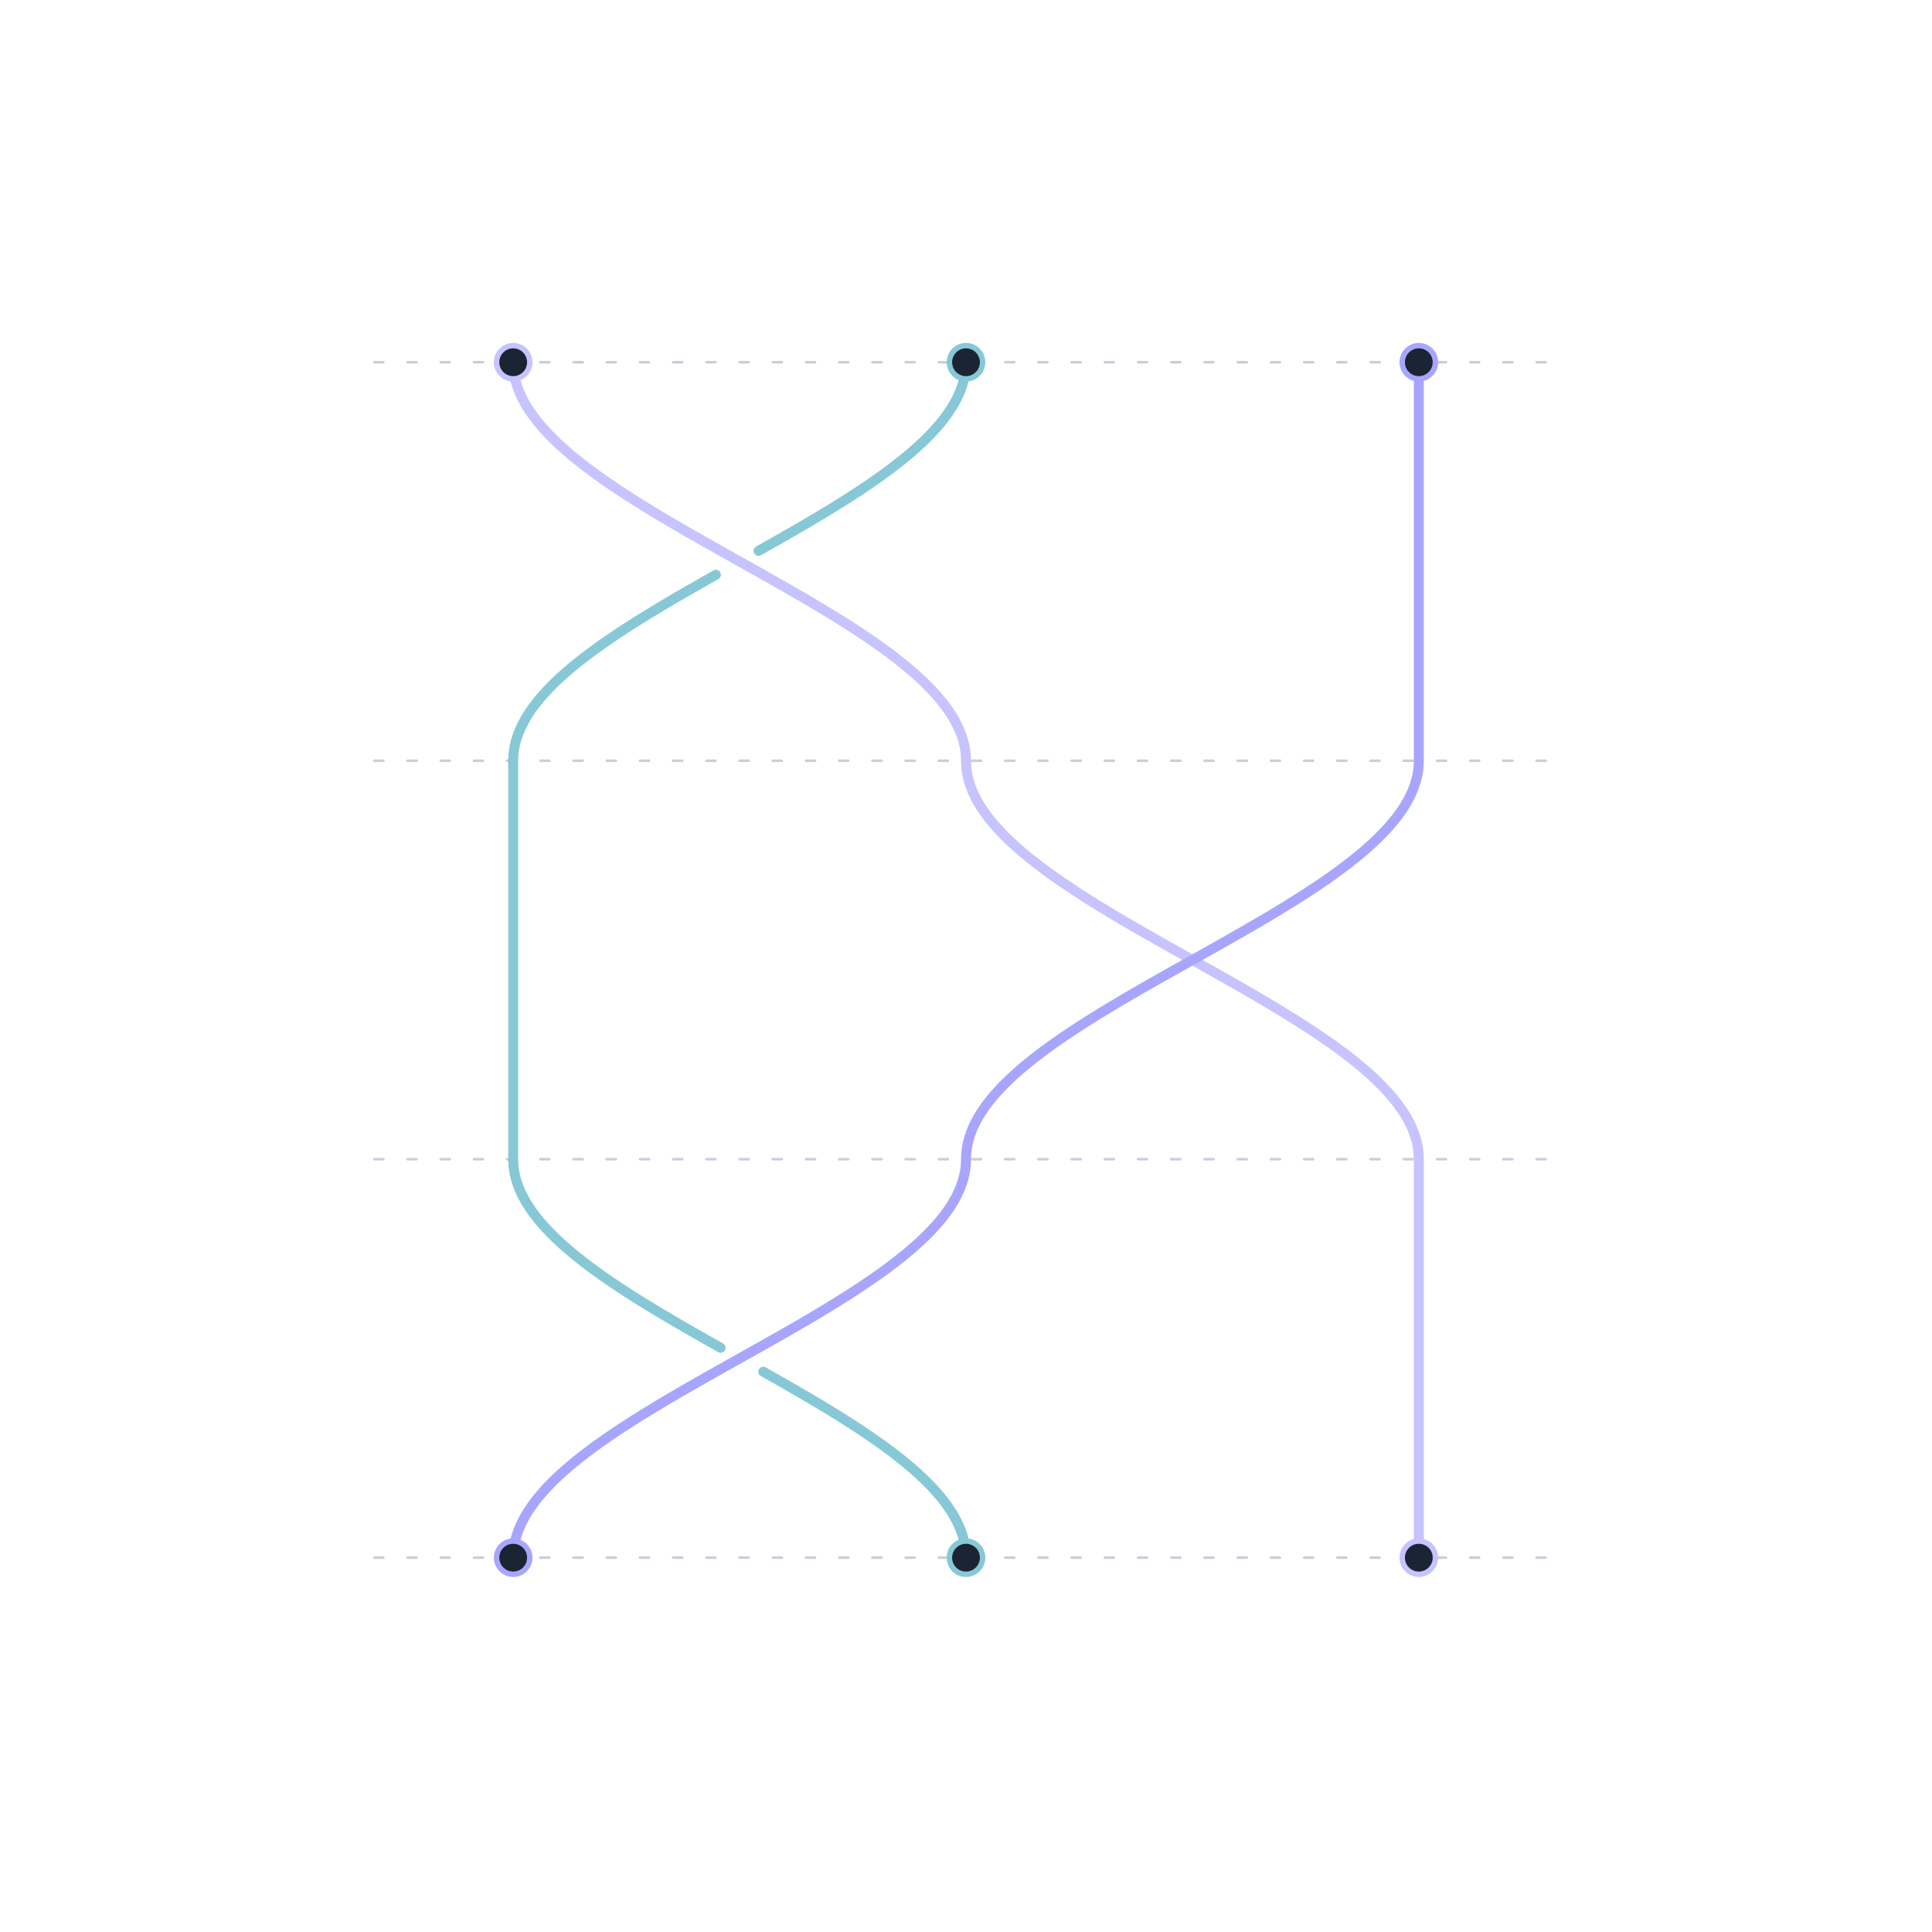
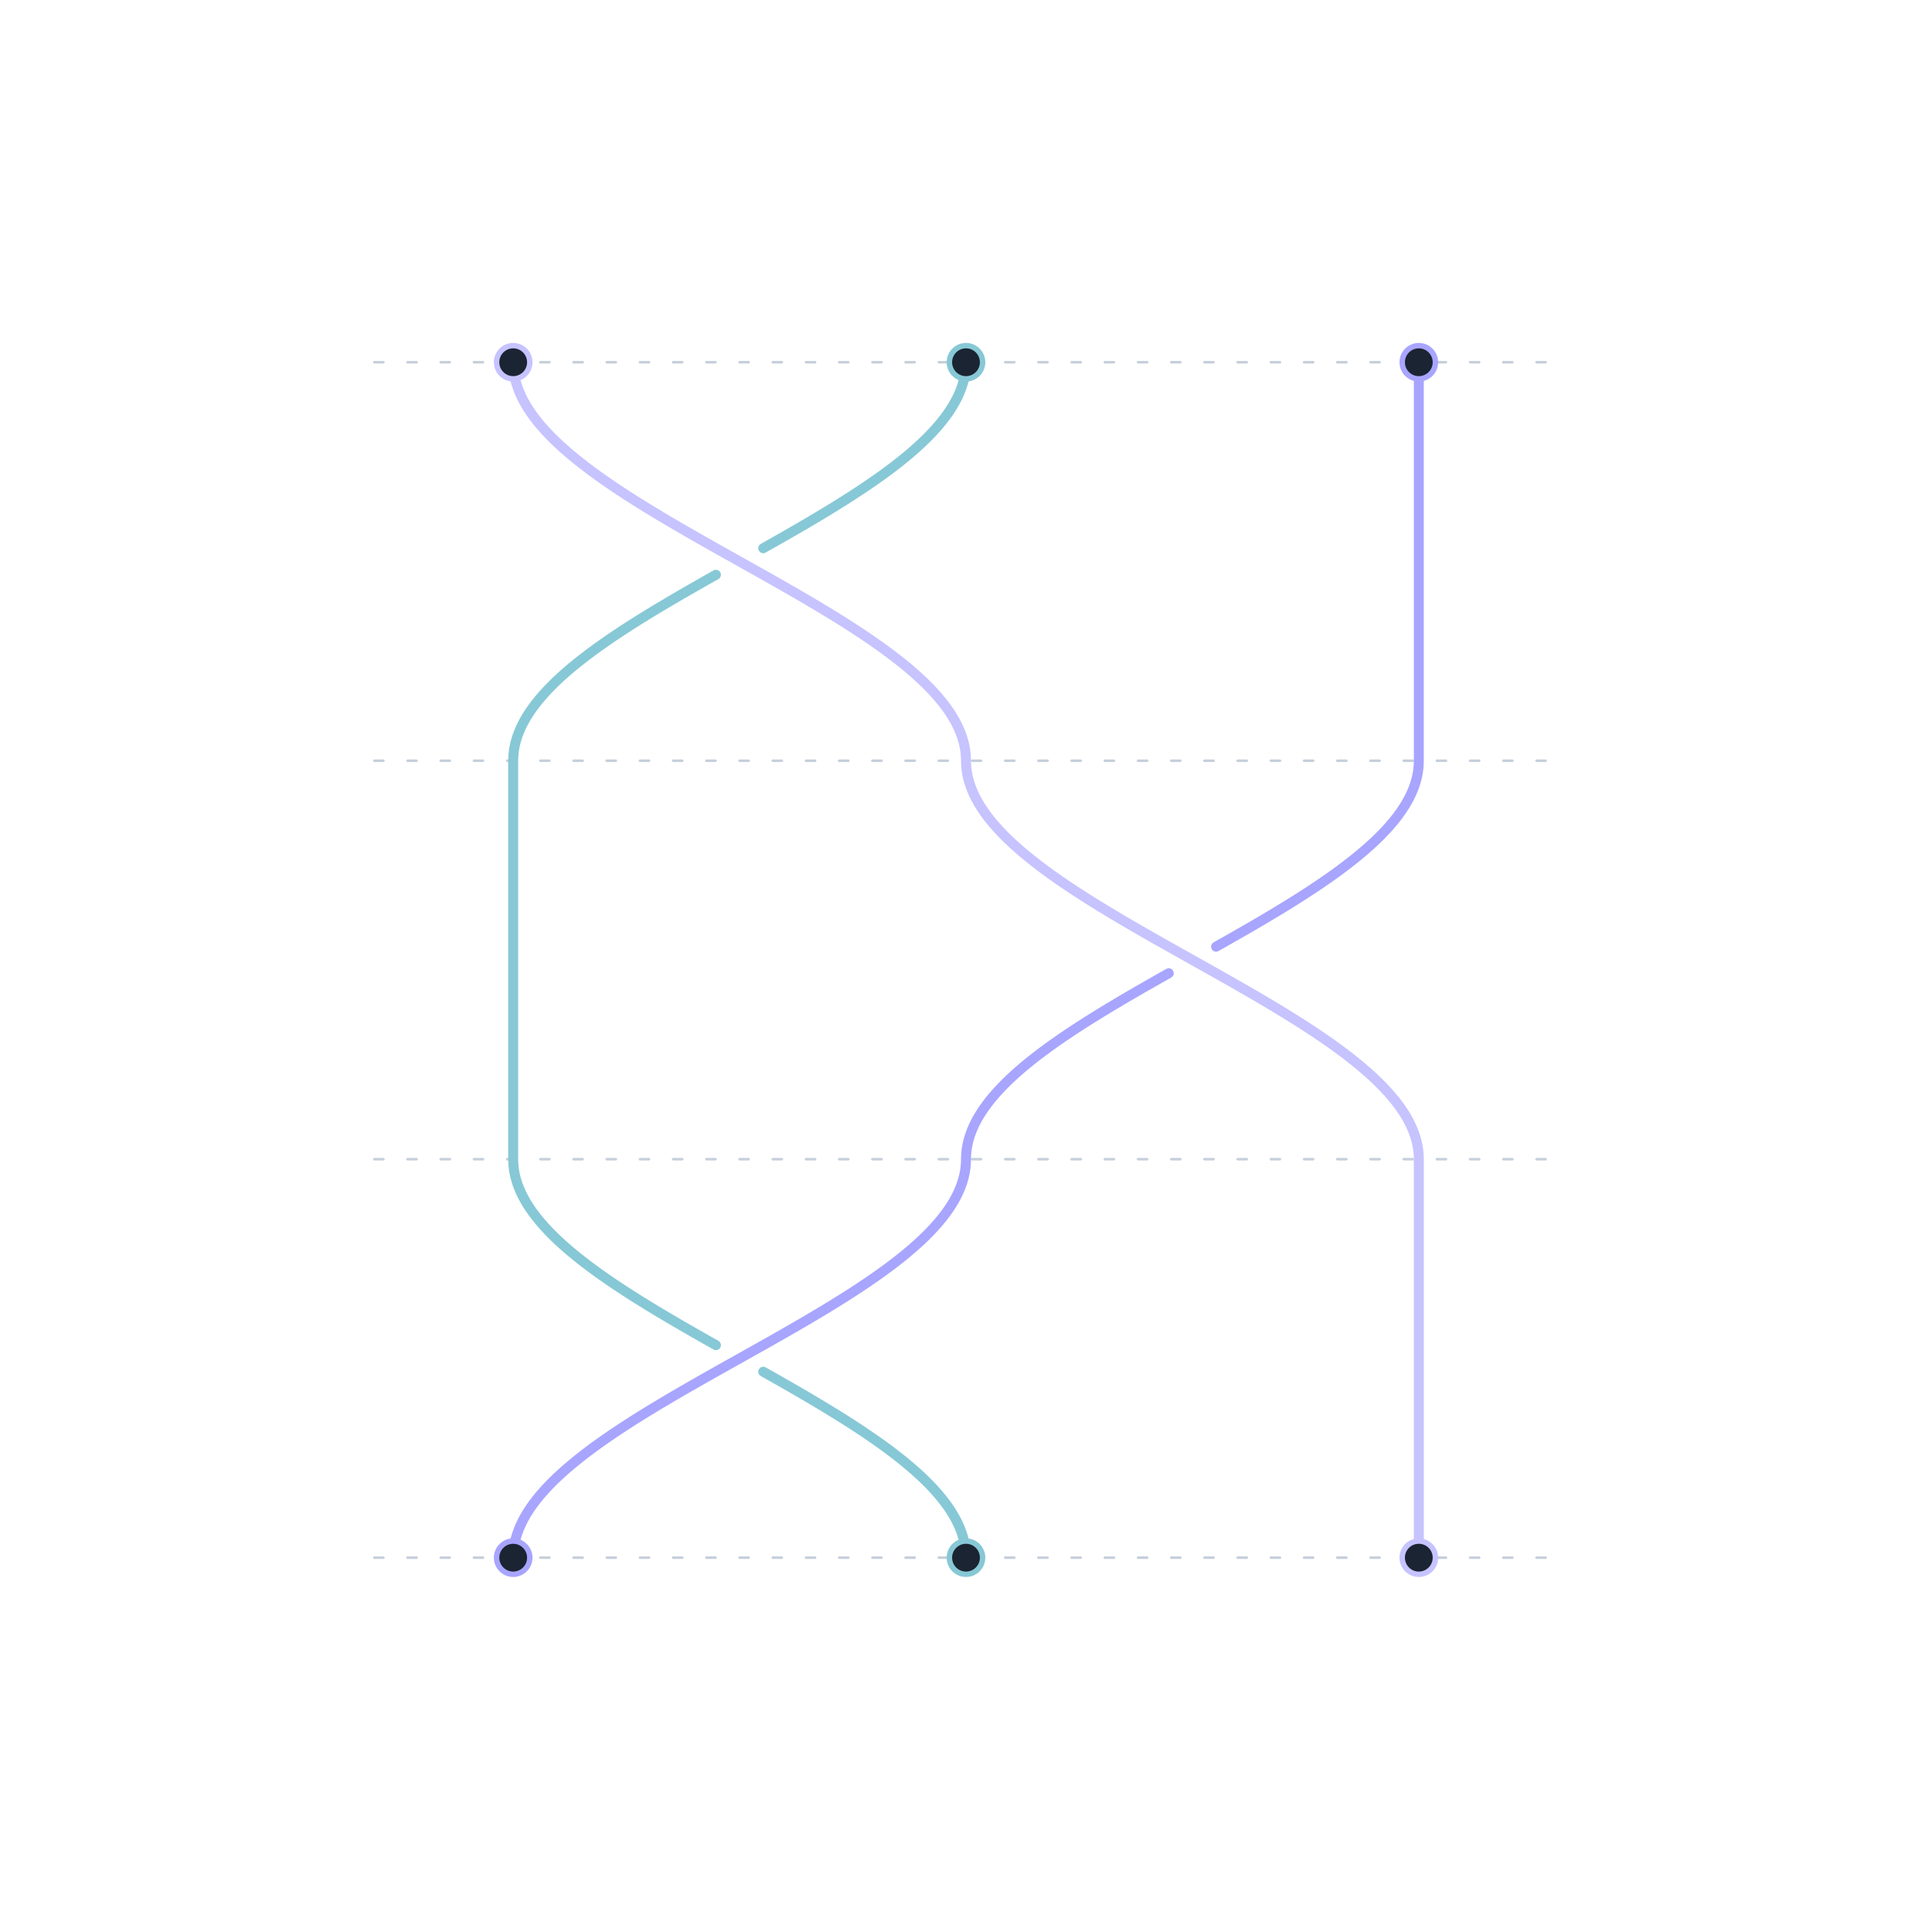
<svg xmlns="http://www.w3.org/2000/svg" width="640" height="640" viewBox="0 0 640 640" role="img" aria-labelledby="title description">
-   <g fill="none" stroke-linecap="round" stroke-linejoin="round" font-family="Cambria Math, Georgia, serif">
+   <g fill="none" stroke-linecap="round" stroke-linejoin="round">
    <path d="M124,120 L516,120" fill="none" stroke="#7186a4" stroke-width="0.85" opacity="0.4" stroke-dasharray="3 8" />
    <path d="M124,252 L516,252" fill="none" stroke="#7186a4" stroke-width="0.85" opacity="0.4" stroke-dasharray="3 8" />
    <path d="M124,384 L516,384" fill="none" stroke="#7186a4" stroke-width="0.85" opacity="0.4" stroke-dasharray="3 8" />
    <path d="M124,516 L516,516" fill="none" stroke="#7186a4" stroke-width="0.85" opacity="0.4" stroke-dasharray="3 8" />
    <path d="M170,120 L170.02,120.88 L170.07,121.76 L170.15,122.64 L170.26,123.52 L170.41,124.4 L170.59,125.28 L170.8,126.16 L171.05,127.04 L171.33,127.92 L171.64,128.8 L171.98,129.68 L172.36,130.56 L172.76,131.44 L173.2,132.32 L173.67,133.2 L174.17,134.08 L174.7,134.96 L175.27,135.84 L175.86,136.72 L176.48,137.6 L177.14,138.48 L177.82,139.36 L178.53,140.24 L179.28,141.12 L180.05,142 L180.85,142.88 L181.68,143.76 L182.53,144.64 L183.41,145.52 L184.32,146.4 L185.26,147.28 L186.22,148.16 L187.21,149.04 L188.23,149.92 L189.26,150.8 L190.33,151.68 L191.41,152.56 L192.53,153.44 L193.66,154.32 L194.82,155.2 L195.99,156.08 L197.19,156.96 L198.41,157.84 L199.66,158.72 L200.92,159.6 L202.2,160.48 L203.5,161.36 L204.81,162.24 L206.15,163.12 L207.5,164 L208.87,164.88 L210.25,165.76 L211.65,166.64 L213.07,167.52 L214.49,168.4 L215.94,169.28 L217.39,170.16 L218.86,171.04 L220.34,171.92 L221.82,172.8 L223.32,173.68 L224.83,174.56 L226.35,175.44 L227.87,176.32 L229.41,177.2 L230.95,178.08 L232.49,178.96 L234.04,179.84 L235.6,180.72 L237.16,181.6 L238.72,182.48 L240.29,183.36 L241.86,184.24 L243.43,185.12 L245,186 L246.57,186.88 L248.14,187.76 L249.71,188.64 L251.28,189.52 L252.84,190.4 L254.4,191.28 L255.96,192.16 L257.51,193.04 L259.05,193.92 L260.59,194.8 L262.13,195.68 L263.65,196.56 L265.17,197.44 L266.68,198.32 L268.18,199.2 L269.66,200.08 L271.14,200.96 L272.61,201.84 L274.06,202.72 L275.51,203.6 L276.93,204.48 L278.35,205.36 L279.75,206.24 L281.13,207.12 L282.5,208 L283.85,208.88 L285.19,209.76 L286.5,210.64 L287.8,211.52 L289.08,212.4 L290.34,213.28 L291.59,214.16 L292.81,215.04 L294.01,215.92 L295.18,216.8 L296.34,217.68 L297.47,218.56 L298.59,219.44 L299.67,220.32 L300.74,221.2 L301.77,222.08 L302.79,222.96 L303.78,223.84 L304.74,224.72 L305.68,225.6 L306.59,226.48 L307.47,227.36 L308.32,228.24 L309.15,229.12 L309.95,230 L310.72,230.88 L311.47,231.76 L312.18,232.64 L312.86,233.52 L313.52,234.4 L314.14,235.28 L314.73,236.16 L315.3,237.04 L315.83,237.92 L316.33,238.8 L316.8,239.68 L317.24,240.56 L317.64,241.44 L318.02,242.32 L318.36,243.2 L318.67,244.08 L318.95,244.96 L319.2,245.84 L319.41,246.72 L319.59,247.6 L319.74,248.48 L319.85,249.36 L319.93,250.24 L319.98,251.12 L320,252 L320,252 L320.02,252.88 L320.07,253.76 L320.15,254.64 L320.26,255.52 L320.41,256.4 L320.59,257.28 L320.8,258.16 L321.05,259.04 L321.33,259.92 L321.64,260.8 L321.98,261.68 L322.36,262.56 L322.76,263.44 L323.2,264.32 L323.67,265.2 L324.17,266.08 L324.7,266.96 L325.27,267.84 L325.86,268.72 L326.48,269.6 L327.14,270.48 L327.82,271.36 L328.53,272.24 L329.28,273.12 L330.05,274 L330.85,274.88 L331.68,275.76 L332.53,276.64 L333.41,277.52 L334.32,278.4 L335.26,279.28 L336.22,280.16 L337.21,281.04 L338.23,281.92 L339.26,282.8 L340.33,283.68 L341.41,284.56 L342.53,285.44 L343.66,286.32 L344.82,287.2 L345.99,288.08 L347.19,288.96 L348.41,289.84 L349.66,290.72 L350.92,291.6 L352.2,292.48 L353.5,293.36 L354.81,294.24 L356.15,295.12 L357.5,296 L358.87,296.88 L360.25,297.76 L361.65,298.64 L363.07,299.52 L364.49,300.4 L365.94,301.28 L367.39,302.16 L368.86,303.04 L370.34,303.92 L371.82,304.8 L373.32,305.68 L374.83,306.56 L376.35,307.44 L377.87,308.32 L379.41,309.2 L380.95,310.08 L382.49,310.96 L384.04,311.84 L385.6,312.72 L387.16,313.6 L388.72,314.48 L390.29,315.36 L391.86,316.24 L393.43,317.12 L395,318 L396.57,318.88 L398.14,319.76 L399.71,320.64 L401.28,321.52 L402.84,322.4 L404.4,323.28 L405.96,324.16 L407.51,325.04 L409.05,325.92 L410.59,326.8 L412.13,327.68 L413.65,328.56 L415.17,329.44 L416.68,330.32 L418.18,331.2 L419.66,332.08 L421.14,332.96 L422.61,333.84 L424.06,334.72 L425.51,335.6 L426.93,336.48 L428.35,337.36 L429.75,338.24 L431.13,339.12 L432.5,340 L433.85,340.88 L435.19,341.76 L436.5,342.64 L437.8,343.52 L439.08,344.4 L440.34,345.28 L441.59,346.16 L442.81,347.04 L444.01,347.92 L445.18,348.8 L446.34,349.68 L447.47,350.56 L448.59,351.44 L449.67,352.32 L450.74,353.2 L451.77,354.08 L452.79,354.96 L453.78,355.84 L454.74,356.72 L455.68,357.6 L456.59,358.48 L457.47,359.36 L458.32,360.24 L459.15,361.12 L459.95,362 L460.72,362.88 L461.47,363.76 L462.18,364.64 L462.86,365.52 L463.52,366.4 L464.14,367.28 L464.73,368.16 L465.3,369.04 L465.83,369.92 L466.33,370.8 L466.8,371.68 L467.24,372.56 L467.64,373.44 L468.02,374.32 L468.36,375.2 L468.67,376.08 L468.95,376.96 L469.2,377.84 L469.41,378.72 L469.59,379.6 L469.74,380.48 L469.85,381.36 L469.93,382.24 L469.98,383.12 L470,384 L470,384 L470,384.88 L470,385.76 L470,386.64 L470,387.52 L470,388.4 L470,389.28 L470,390.16 L470,391.04 L470,391.92 L470,392.8 L470,393.68 L470,394.56 L470,395.44 L470,396.32 L470,397.2 L470,398.08 L470,398.96 L470,399.84 L470,400.72 L470,401.6 L470,402.48 L470,403.36 L470,404.24 L470,405.12 L470,406 L470,406.88 L470,407.76 L470,408.64 L470,409.52 L470,410.4 L470,411.28 L470,412.16 L470,413.04 L470,413.92 L470,414.8 L470,415.68 L470,416.56 L470,417.44 L470,418.32 L470,419.2 L470,420.08 L470,420.96 L470,421.84 L470,422.72 L470,423.6 L470,424.48 L470,425.36 L470,426.24 L470,427.12 L470,428 L470,428.88 L470,429.76 L470,430.64 L470,431.52 L470,432.4 L470,433.28 L470,434.16 L470,435.04 L470,435.92 L470,436.8 L470,437.68 L470,438.56 L470,439.44 L470,440.32 L470,441.2 L470,442.08 L470,442.96 L470,443.84 L470,444.72 L470,445.6 L470,446.48 L470,447.36 L470,448.24 L470,449.12 L470,450 L470,450.88 L470,451.76 L470,452.64 L470,453.52 L470,454.4 L470,455.28 L470,456.16 L470,457.04 L470,457.92 L470,458.8 L470,459.68 L470,460.56 L470,461.44 L470,462.32 L470,463.2 L470,464.08 L470,464.96 L470,465.84 L470,466.72 L470,467.6 L470,468.48 L470,469.36 L470,470.24 L470,471.12 L470,472 L470,472.88 L470,473.76 L470,474.64 L470,475.52 L470,476.4 L470,477.28 L470,478.16 L470,479.04 L470,479.92 L470,480.8 L470,481.68 L470,482.56 L470,483.44 L470,484.32 L470,485.2 L470,486.08 L470,486.96 L470,487.84 L470,488.72 L470,489.6 L470,490.48 L470,491.36 L470,492.24 L470,493.12 L470,494 L470,494.88 L470,495.76 L470,496.64 L470,497.52 L470,498.4 L470,499.28 L470,500.16 L470,501.04 L470,501.92 L470,502.8 L470,503.68 L470,504.56 L470,505.44 L470,506.32 L470,507.2 L470,508.08 L470,508.96 L470,509.84 L470,510.72 L470,511.6 L470,512.48 L470,513.36 L470,514.24 L470,515.12 L470,516" fill="none" stroke="#c6c3ff" stroke-width="3.3" opacity="1" />
-     <path d="M320,120 L319.98,120.88 L319.93,121.76 L319.85,122.64 L319.74,123.52 L319.59,124.4 L319.41,125.28 L319.2,126.16 L318.95,127.04 L318.67,127.92 L318.36,128.8 L318.02,129.68 L317.64,130.56 L317.24,131.44 L316.8,132.32 L316.33,133.2 L315.83,134.08 L315.3,134.96 L314.73,135.84 L314.14,136.72 L313.52,137.6 L312.86,138.48 L312.18,139.36 L311.47,140.24 L310.72,141.12 L309.95,142 L309.15,142.88 L308.32,143.76 L307.47,144.64 L306.59,145.52 L305.68,146.4 L304.74,147.28 L303.78,148.16 L302.79,149.04 L301.77,149.92 L300.74,150.8 L299.67,151.68 L298.59,152.56 L297.47,153.44 L296.34,154.32 L295.18,155.2 L294.01,156.08 L292.81,156.96 L291.59,157.84 L290.34,158.72 L289.08,159.6 L287.8,160.48 L286.5,161.36 L285.19,162.24 L283.85,163.12 L282.5,164 L281.13,164.88 L279.75,165.76 L278.35,166.64 L276.93,167.52 L275.51,168.4 L274.06,169.28 L272.61,170.16 L271.14,171.04 L269.66,171.92 L268.18,172.8 L266.68,173.68 L265.17,174.56 L263.65,175.44 L262.13,176.32 L260.59,177.2 L259.05,178.08 L257.51,178.96 L255.96,179.84 L254.4,180.72 L252.84,181.6 L251.28,182.48" fill="none" stroke="#87c8d6" stroke-width="3.3" opacity="1" />
-     <path d="M237.16,190.4 L235.6,191.28 L234.04,192.16 L232.49,193.04 L230.95,193.92 L229.41,194.8 L227.87,195.68 L226.35,196.56 L224.83,197.44 L223.32,198.32 L221.82,199.2 L220.34,200.08 L218.86,200.96 L217.39,201.84 L215.94,202.72 L214.49,203.6 L213.07,204.48 L211.65,205.36 L210.25,206.24 L208.87,207.12 L207.5,208 L206.15,208.88 L204.81,209.76 L203.5,210.64 L202.2,211.52 L200.92,212.4 L199.66,213.28 L198.41,214.16 L197.19,215.04 L195.99,215.92 L194.82,216.8 L193.66,217.68 L192.53,218.56 L191.41,219.44 L190.33,220.32 L189.26,221.2 L188.23,222.08 L187.21,222.96 L186.22,223.84 L185.26,224.72 L184.32,225.6 L183.41,226.48 L182.53,227.36 L181.68,228.24 L180.85,229.12 L180.05,230 L179.28,230.88 L178.53,231.76 L177.82,232.64 L177.14,233.52 L176.48,234.4 L175.86,235.28 L175.27,236.16 L174.7,237.04 L174.17,237.92 L173.67,238.8 L173.2,239.68 L172.76,240.56 L172.36,241.44 L171.98,242.32 L171.64,243.2 L171.33,244.08 L171.05,244.96 L170.8,245.84 L170.59,246.72 L170.41,247.6 L170.26,248.48 L170.15,249.36 L170.07,250.24 L170.02,251.12 L170,252 L170,252 L170,252.88 L170,253.76 L170,254.64 L170,255.52 L170,256.4 L170,257.28 L170,258.16 L170,259.04 L170,259.92 L170,260.8 L170,261.68 L170,262.56 L170,263.44 L170,264.32 L170,265.2 L170,266.08 L170,266.96 L170,267.84 L170,268.72 L170,269.6 L170,270.48 L170,271.36 L170,272.24 L170,273.12 L170,274 L170,274.88 L170,275.76 L170,276.64 L170,277.52 L170,278.4 L170,279.28 L170,280.16 L170,281.04 L170,281.92 L170,282.8 L170,283.68 L170,284.56 L170,285.44 L170,286.32 L170,287.2 L170,288.08 L170,288.96 L170,289.84 L170,290.72 L170,291.6 L170,292.48 L170,293.36 L170,294.24 L170,295.12 L170,296 L170,296.88 L170,297.76 L170,298.64 L170,299.52 L170,300.4 L170,301.28 L170,302.16 L170,303.04 L170,303.92 L170,304.8 L170,305.68 L170,306.56 L170,307.44 L170,308.32 L170,309.2 L170,310.08 L170,310.96 L170,311.84 L170,312.72 L170,313.6 L170,314.48 L170,315.36 L170,316.24 L170,317.12 L170,318 L170,318.88 L170,319.76 L170,320.64 L170,321.52 L170,322.4 L170,323.28 L170,324.16 L170,325.04 L170,325.92 L170,326.8 L170,327.68 L170,328.56 L170,329.44 L170,330.32 L170,331.2 L170,332.08 L170,332.96 L170,333.84 L170,334.72 L170,335.6 L170,336.48 L170,337.36 L170,338.24 L170,339.12 L170,340 L170,340.88 L170,341.76 L170,342.64 L170,343.52 L170,344.4 L170,345.28 L170,346.16 L170,347.04 L170,347.92 L170,348.8 L170,349.68 L170,350.56 L170,351.44 L170,352.32 L170,353.2 L170,354.08 L170,354.96 L170,355.84 L170,356.72 L170,357.6 L170,358.48 L170,359.36 L170,360.24 L170,361.12 L170,362 L170,362.88 L170,363.76 L170,364.64 L170,365.52 L170,366.4 L170,367.28 L170,368.16 L170,369.04 L170,369.92 L170,370.8 L170,371.68 L170,372.56 L170,373.44 L170,374.32 L170,375.2 L170,376.08 L170,376.96 L170,377.84 L170,378.72 L170,379.6 L170,380.48 L170,381.36 L170,382.24 L170,383.12 L170,384 L170,384 L170.02,384.88 L170.07,385.76 L170.15,386.64 L170.26,387.52 L170.41,388.4 L170.59,389.28 L170.8,390.16 L171.05,391.04 L171.33,391.92 L171.64,392.8 L171.98,393.68 L172.36,394.56 L172.76,395.44 L173.2,396.32 L173.67,397.2 L174.17,398.08 L174.7,398.96 L175.27,399.84 L175.86,400.72 L176.48,401.6 L177.14,402.48 L177.82,403.36 L178.53,404.24 L179.28,405.12 L180.05,406 L180.85,406.88 L181.68,407.76 L182.53,408.64 L183.41,409.52 L184.32,410.4 L185.26,411.28 L186.22,412.16 L187.21,413.04 L188.23,413.92 L189.26,414.8 L190.33,415.68 L191.41,416.56 L192.53,417.44 L193.66,418.32 L194.82,419.2 L195.99,420.08 L197.19,420.96 L198.41,421.84 L199.66,422.72 L200.92,423.6 L202.2,424.48 L203.5,425.36 L204.81,426.24 L206.15,427.12 L207.5,428 L208.87,428.88 L210.25,429.76 L211.65,430.64 L213.07,431.52 L214.49,432.4 L215.94,433.28 L217.39,434.16 L218.86,435.04 L220.34,435.92 L221.82,436.8 L223.32,437.68 L224.83,438.56 L226.35,439.44 L227.87,440.32 L229.41,441.2 L230.95,442.08 L232.49,442.96 L234.04,443.84 L235.6,444.72 L237.16,445.6 L238.72,446.48" fill="none" stroke="#87c8d6" stroke-width="3.3" opacity="1" />
+     <path d="M320,120 L319.98,120.88 L319.93,121.76 L319.85,122.64 L319.74,123.52 L319.59,124.4 L319.41,125.28 L319.2,126.16 L318.95,127.04 L318.67,127.92 L318.36,128.8 L318.02,129.68 L317.64,130.56 L317.24,131.44 L316.8,132.32 L316.33,133.2 L315.83,134.08 L315.3,134.96 L314.73,135.84 L314.14,136.72 L313.52,137.6 L312.86,138.48 L312.18,139.36 L311.47,140.24 L310.72,141.12 L309.95,142 L309.15,142.88 L308.32,143.76 L307.47,144.64 L306.59,145.52 L305.68,146.4 L304.74,147.28 L303.78,148.16 L302.79,149.04 L301.77,149.92 L300.74,150.8 L299.67,151.68 L298.59,152.56 L297.47,153.44 L296.34,154.32 L295.18,155.2 L294.01,156.08 L292.81,156.96 L291.59,157.84 L290.34,158.72 L289.08,159.6 L287.8,160.48 L286.5,161.36 L285.19,162.24 L283.85,163.12 L282.5,164 L281.13,164.88 L279.75,165.76 L278.35,166.64 L276.93,167.52 L275.51,168.4 L274.06,169.28 L272.61,170.16 L271.14,171.04 L269.66,171.92 L268.18,172.8 L266.68,173.68 L265.17,174.56 L263.65,175.44 L262.13,176.32 L260.59,177.2 L259.05,178.08 L257.51,178.96 L255.96,179.84 L254.4,180.72 L252.84,181.6" fill="none" stroke="#87c8d6" stroke-width="3.3" opacity="1" />
+     <path d="M237.16,190.4 L235.6,191.28 L234.04,192.16 L232.49,193.04 L230.95,193.92 L229.41,194.8 L227.87,195.68 L226.35,196.56 L224.83,197.44 L223.32,198.32 L221.82,199.2 L220.34,200.08 L218.86,200.96 L217.39,201.84 L215.94,202.72 L214.49,203.6 L213.07,204.48 L211.65,205.36 L210.25,206.24 L208.87,207.12 L207.5,208 L206.15,208.88 L204.81,209.76 L203.5,210.64 L202.2,211.52 L200.92,212.4 L199.66,213.28 L198.41,214.16 L197.19,215.04 L195.99,215.92 L194.82,216.8 L193.66,217.68 L192.53,218.56 L191.41,219.44 L190.33,220.32 L189.26,221.2 L188.23,222.08 L187.21,222.96 L186.22,223.84 L185.26,224.72 L184.32,225.6 L183.41,226.48 L182.53,227.36 L181.68,228.24 L180.85,229.12 L180.05,230 L179.28,230.88 L178.53,231.76 L177.82,232.64 L177.14,233.52 L176.48,234.4 L175.86,235.28 L175.27,236.16 L174.7,237.04 L174.17,237.92 L173.67,238.8 L173.2,239.68 L172.76,240.56 L172.36,241.44 L171.98,242.32 L171.64,243.2 L171.33,244.08 L171.05,244.96 L170.8,245.84 L170.59,246.72 L170.41,247.6 L170.26,248.48 L170.15,249.36 L170.07,250.24 L170.02,251.12 L170,252 L170,252 L170,252.88 L170,253.76 L170,254.64 L170,255.52 L170,256.4 L170,257.28 L170,258.16 L170,259.04 L170,259.92 L170,260.8 L170,261.68 L170,262.56 L170,263.44 L170,264.32 L170,265.2 L170,266.08 L170,266.96 L170,267.84 L170,268.72 L170,269.6 L170,270.48 L170,271.36 L170,272.24 L170,273.12 L170,274 L170,274.88 L170,275.76 L170,276.64 L170,277.52 L170,278.4 L170,279.28 L170,280.16 L170,281.04 L170,281.92 L170,282.8 L170,283.68 L170,284.56 L170,285.44 L170,286.32 L170,287.2 L170,288.08 L170,288.96 L170,289.84 L170,290.72 L170,291.6 L170,292.48 L170,293.36 L170,294.24 L170,295.12 L170,296 L170,296.88 L170,297.76 L170,298.64 L170,299.52 L170,300.4 L170,301.28 L170,302.16 L170,303.04 L170,303.92 L170,304.8 L170,305.68 L170,306.56 L170,307.44 L170,308.32 L170,309.2 L170,310.08 L170,310.96 L170,311.84 L170,312.72 L170,313.6 L170,314.48 L170,315.36 L170,316.24 L170,317.12 L170,318 L170,318.88 L170,319.76 L170,320.64 L170,321.52 L170,322.4 L170,323.28 L170,324.16 L170,325.04 L170,325.92 L170,326.8 L170,327.68 L170,328.56 L170,329.44 L170,330.32 L170,331.2 L170,332.08 L170,332.96 L170,333.84 L170,334.72 L170,335.6 L170,336.48 L170,337.36 L170,338.24 L170,339.12 L170,340 L170,340.88 L170,341.76 L170,342.64 L170,343.52 L170,344.4 L170,345.28 L170,346.16 L170,347.04 L170,347.92 L170,348.8 L170,349.68 L170,350.56 L170,351.44 L170,352.32 L170,353.2 L170,354.08 L170,354.96 L170,355.84 L170,356.72 L170,357.6 L170,358.48 L170,359.36 L170,360.24 L170,361.12 L170,362 L170,362.88 L170,363.76 L170,364.64 L170,365.52 L170,366.4 L170,367.28 L170,368.16 L170,369.04 L170,369.92 L170,370.8 L170,371.68 L170,372.56 L170,373.44 L170,374.32 L170,375.2 L170,376.08 L170,376.96 L170,377.84 L170,378.72 L170,379.6 L170,380.48 L170,381.36 L170,382.24 L170,383.12 L170,384 L170,384 L170.02,384.88 L170.07,385.76 L170.15,386.64 L170.26,387.52 L170.41,388.4 L170.59,389.28 L170.8,390.16 L171.05,391.04 L171.33,391.92 L171.64,392.8 L171.98,393.68 L172.36,394.56 L172.76,395.44 L173.2,396.32 L173.67,397.2 L174.17,398.08 L174.7,398.96 L175.27,399.84 L175.86,400.72 L176.48,401.6 L177.14,402.48 L177.82,403.36 L178.53,404.24 L179.28,405.12 L180.05,406 L180.85,406.88 L181.68,407.76 L182.53,408.64 L183.41,409.52 L184.32,410.4 L185.26,411.28 L186.22,412.16 L187.21,413.04 L188.23,413.92 L189.26,414.8 L190.33,415.68 L191.41,416.56 L192.53,417.44 L193.66,418.32 L194.82,419.2 L195.99,420.08 L197.19,420.96 L198.41,421.84 L199.66,422.72 L200.92,423.6 L202.2,424.48 L203.5,425.36 L204.81,426.24 L206.15,427.12 L207.5,428 L208.87,428.88 L210.25,429.76 L211.65,430.64 L213.07,431.52 L214.49,432.4 L215.94,433.28 L217.39,434.16 L218.86,435.04 L220.34,435.92 L221.82,436.8 L223.32,437.68 L224.83,438.56 L226.35,439.44 L227.87,440.32 L229.41,441.2 L230.95,442.08 L232.49,442.96 L234.04,443.84 L235.6,444.72 L237.16,445.6" fill="none" stroke="#87c8d6" stroke-width="3.3" opacity="1" />
    <path d="M252.84,454.4 L254.4,455.28 L255.96,456.16 L257.51,457.04 L259.05,457.92 L260.59,458.8 L262.13,459.68 L263.65,460.56 L265.17,461.44 L266.68,462.32 L268.18,463.2 L269.66,464.08 L271.14,464.96 L272.61,465.84 L274.06,466.72 L275.51,467.6 L276.93,468.48 L278.35,469.36 L279.75,470.24 L281.13,471.12 L282.5,472 L283.85,472.88 L285.19,473.76 L286.5,474.64 L287.8,475.52 L289.08,476.4 L290.34,477.28 L291.59,478.16 L292.81,479.04 L294.01,479.92 L295.18,480.8 L296.34,481.68 L297.47,482.56 L298.59,483.44 L299.67,484.32 L300.74,485.2 L301.77,486.08 L302.79,486.96 L303.78,487.84 L304.74,488.72 L305.68,489.6 L306.59,490.48 L307.47,491.36 L308.32,492.24 L309.15,493.12 L309.95,494 L310.72,494.88 L311.47,495.76 L312.18,496.64 L312.86,497.52 L313.52,498.4 L314.14,499.28 L314.73,500.16 L315.3,501.04 L315.83,501.92 L316.33,502.8 L316.8,503.68 L317.24,504.56 L317.64,505.44 L318.02,506.32 L318.36,507.2 L318.67,508.08 L318.95,508.96 L319.2,509.84 L319.41,510.72 L319.59,511.6 L319.74,512.48 L319.85,513.36 L319.93,514.24 L319.98,515.12 L320,516" fill="none" stroke="#87c8d6" stroke-width="3.3" opacity="1" />
-     <path d="M470,120 L470,120.88 L470,121.76 L470,122.64 L470,123.52 L470,124.4 L470,125.28 L470,126.16 L470,127.04 L470,127.92 L470,128.8 L470,129.68 L470,130.56 L470,131.44 L470,132.32 L470,133.2 L470,134.08 L470,134.96 L470,135.84 L470,136.72 L470,137.6 L470,138.48 L470,139.36 L470,140.24 L470,141.12 L470,142 L470,142.88 L470,143.76 L470,144.64 L470,145.52 L470,146.4 L470,147.28 L470,148.16 L470,149.04 L470,149.92 L470,150.8 L470,151.68 L470,152.56 L470,153.44 L470,154.32 L470,155.2 L470,156.08 L470,156.96 L470,157.84 L470,158.72 L470,159.6 L470,160.48 L470,161.36 L470,162.24 L470,163.12 L470,164 L470,164.88 L470,165.76 L470,166.64 L470,167.52 L470,168.4 L470,169.28 L470,170.16 L470,171.04 L470,171.92 L470,172.8 L470,173.68 L470,174.56 L470,175.44 L470,176.32 L470,177.2 L470,178.08 L470,178.96 L470,179.84 L470,180.72 L470,181.6 L470,182.48 L470,183.36 L470,184.24 L470,185.12 L470,186 L470,186.88 L470,187.76 L470,188.64 L470,189.52 L470,190.4 L470,191.28 L470,192.16 L470,193.04 L470,193.92 L470,194.8 L470,195.68 L470,196.56 L470,197.44 L470,198.32 L470,199.2 L470,200.08 L470,200.96 L470,201.84 L470,202.72 L470,203.6 L470,204.48 L470,205.36 L470,206.24 L470,207.12 L470,208 L470,208.88 L470,209.76 L470,210.64 L470,211.52 L470,212.4 L470,213.28 L470,214.16 L470,215.04 L470,215.92 L470,216.8 L470,217.68 L470,218.56 L470,219.44 L470,220.32 L470,221.2 L470,222.08 L470,222.96 L470,223.84 L470,224.72 L470,225.6 L470,226.48 L470,227.36 L470,228.24 L470,229.12 L470,230 L470,230.88 L470,231.76 L470,232.64 L470,233.52 L470,234.4 L470,235.28 L470,236.16 L470,237.04 L470,237.92 L470,238.8 L470,239.68 L470,240.56 L470,241.44 L470,242.32 L470,243.2 L470,244.08 L470,244.96 L470,245.84 L470,246.72 L470,247.6 L470,248.48 L470,249.36 L470,250.24 L470,251.12 L470,252 L470,252 L469.98,252.88 L469.93,253.76 L469.85,254.64 L469.74,255.52 L469.59,256.4 L469.41,257.28 L469.2,258.16 L468.95,259.04 L468.67,259.92 L468.36,260.8 L468.02,261.68 L467.64,262.56 L467.24,263.44 L466.8,264.32 L466.33,265.2 L465.83,266.08 L465.3,266.96 L464.73,267.84 L464.14,268.72 L463.52,269.6 L462.86,270.48 L462.18,271.36 L461.47,272.24 L460.72,273.12 L459.95,274 L459.15,274.88 L458.32,275.76 L457.47,276.64 L456.59,277.52 L455.68,278.4 L454.74,279.28 L453.78,280.16 L452.79,281.04 L451.77,281.92 L450.74,282.8 L449.67,283.68 L448.59,284.56 L447.47,285.44 L446.34,286.32 L445.18,287.2 L444.01,288.08 L442.81,288.96 L441.59,289.84 L440.34,290.72 L439.08,291.6 L437.8,292.48 L436.5,293.36 L435.19,294.24 L433.85,295.12 L432.5,296 L431.13,296.88 L429.75,297.76 L428.35,298.64 L426.93,299.52 L425.51,300.4 L424.06,301.28 L422.61,302.16 L421.14,303.04 L419.66,303.92 L418.18,304.8 L416.68,305.68 L415.17,306.56 L413.65,307.44 L412.13,308.32 L410.59,309.2 L409.05,310.08 L407.51,310.96 L405.96,311.84 L404.4,312.72 L402.84,313.6 L401.28,314.48 L399.71,315.36 L398.14,316.24 L396.57,317.12 L395,318 L393.43,318.88 L391.86,319.76 L390.29,320.64 L388.72,321.52 L387.16,322.4 L385.6,323.28 L384.04,324.16 L382.49,325.04 L380.95,325.92 L379.41,326.8 L377.87,327.68 L376.35,328.56 L374.83,329.44 L373.32,330.32 L371.82,331.2 L370.34,332.08 L368.86,332.96 L367.39,333.84 L365.94,334.72 L364.49,335.6 L363.07,336.48 L361.65,337.36 L360.25,338.24 L358.87,339.12 L357.5,340 L356.15,340.88 L354.81,341.76 L353.5,342.64 L352.2,343.52 L350.92,344.4 L349.66,345.28 L348.41,346.16 L347.19,347.04 L345.99,347.92 L344.82,348.8 L343.66,349.68 L342.53,350.56 L341.41,351.44 L340.33,352.32 L339.26,353.2 L338.23,354.08 L337.21,354.96 L336.22,355.84 L335.26,356.72 L334.32,357.6 L333.41,358.48 L332.53,359.36 L331.68,360.24 L330.85,361.12 L330.05,362 L329.28,362.88 L328.53,363.76 L327.82,364.64 L327.14,365.52 L326.48,366.4 L325.86,367.28 L325.27,368.16 L324.7,369.04 L324.17,369.92 L323.67,370.8 L323.2,371.68 L322.76,372.56 L322.36,373.44 L321.98,374.32 L321.64,375.2 L321.33,376.08 L321.05,376.96 L320.8,377.84 L320.59,378.72 L320.41,379.6 L320.26,380.48 L320.15,381.36 L320.07,382.24 L320.02,383.12 L320,384 L320,384 L319.98,384.88 L319.93,385.76 L319.85,386.64 L319.74,387.52 L319.59,388.4 L319.41,389.28 L319.2,390.16 L318.95,391.04 L318.67,391.92 L318.36,392.8 L318.02,393.68 L317.64,394.56 L317.24,395.44 L316.8,396.32 L316.33,397.2 L315.83,398.08 L315.3,398.96 L314.73,399.84 L314.14,400.72 L313.52,401.6 L312.86,402.48 L312.18,403.36 L311.47,404.24 L310.72,405.12 L309.95,406 L309.15,406.88 L308.32,407.76 L307.47,408.64 L306.59,409.52 L305.68,410.4 L304.74,411.28 L303.78,412.16 L302.79,413.04 L301.77,413.92 L300.74,414.8 L299.67,415.68 L298.59,416.56 L297.47,417.44 L296.34,418.32 L295.18,419.2 L294.01,420.08 L292.81,420.96 L291.59,421.84 L290.34,422.72 L289.08,423.6 L287.8,424.48 L286.5,425.36 L285.19,426.24 L283.85,427.12 L282.5,428 L281.13,428.88 L279.75,429.76 L278.35,430.64 L276.93,431.52 L275.51,432.4 L274.06,433.28 L272.61,434.16 L271.14,435.04 L269.66,435.92 L268.18,436.8 L266.68,437.68 L265.17,438.56 L263.65,439.44 L262.13,440.32 L260.59,441.2 L259.05,442.08 L257.51,442.96 L255.96,443.84 L254.4,444.72 L252.84,445.6 L251.28,446.48 L249.71,447.36 L248.14,448.24 L246.57,449.12 L245,450 L243.43,450.88 L241.86,451.76 L240.29,452.64 L238.72,453.52 L237.16,454.4 L235.6,455.28 L234.04,456.16 L232.49,457.04 L230.95,457.92 L229.41,458.8 L227.87,459.68 L226.35,460.56 L224.83,461.44 L223.32,462.32 L221.82,463.2 L220.34,464.08 L218.86,464.96 L217.39,465.84 L215.94,466.72 L214.49,467.6 L213.07,468.48 L211.65,469.36 L210.25,470.24 L208.87,471.12 L207.5,472 L206.15,472.88 L204.81,473.76 L203.5,474.64 L202.2,475.52 L200.92,476.4 L199.66,477.28 L198.41,478.16 L197.19,479.04 L195.99,479.92 L194.82,480.8 L193.66,481.68 L192.53,482.56 L191.41,483.44 L190.33,484.32 L189.26,485.2 L188.23,486.08 L187.21,486.96 L186.22,487.84 L185.26,488.72 L184.32,489.6 L183.41,490.48 L182.53,491.36 L181.68,492.24 L180.85,493.12 L180.05,494 L179.28,494.88 L178.53,495.76 L177.82,496.64 L177.14,497.52 L176.48,498.4 L175.86,499.28 L175.27,500.16 L174.7,501.04 L174.17,501.92 L173.67,502.8 L173.2,503.68 L172.76,504.56 L172.36,505.44 L171.98,506.32 L171.64,507.2 L171.33,508.08 L171.05,508.96 L170.8,509.84 L170.59,510.72 L170.41,511.6 L170.26,512.48 L170.15,513.36 L170.07,514.24 L170.02,515.12 L170,516" fill="none" stroke="#a8a5ff" stroke-width="3.3" opacity="1" />
+     <path d="M470,120 L470,120.88 L470,121.76 L470,122.64 L470,123.52 L470,124.4 L470,125.28 L470,126.16 L470,127.04 L470,127.92 L470,128.8 L470,129.68 L470,130.56 L470,131.44 L470,132.32 L470,133.2 L470,134.08 L470,134.96 L470,135.84 L470,136.72 L470,137.6 L470,138.48 L470,139.36 L470,140.24 L470,141.12 L470,142 L470,142.88 L470,143.76 L470,144.64 L470,145.52 L470,146.4 L470,147.28 L470,148.16 L470,149.04 L470,149.92 L470,150.8 L470,151.68 L470,152.56 L470,153.44 L470,154.32 L470,155.2 L470,156.08 L470,156.96 L470,157.84 L470,158.72 L470,159.6 L470,160.48 L470,161.36 L470,162.24 L470,163.12 L470,164 L470,164.88 L470,165.76 L470,166.64 L470,167.52 L470,168.4 L470,169.28 L470,170.16 L470,171.04 L470,171.92 L470,172.8 L470,173.68 L470,174.56 L470,175.44 L470,176.32 L470,177.2 L470,178.08 L470,178.96 L470,179.84 L470,180.72 L470,181.6 L470,182.48 L470,183.36 L470,184.24 L470,185.12 L470,186 L470,186.88 L470,187.76 L470,188.64 L470,189.52 L470,190.4 L470,191.28 L470,192.16 L470,193.04 L470,193.92 L470,194.8 L470,195.68 L470,196.56 L470,197.44 L470,198.32 L470,199.2 L470,200.08 L470,200.96 L470,201.84 L470,202.72 L470,203.6 L470,204.48 L470,205.36 L470,206.24 L470,207.12 L470,208 L470,208.88 L470,209.76 L470,210.64 L470,211.52 L470,212.4 L470,213.28 L470,214.16 L470,215.04 L470,215.92 L470,216.8 L470,217.68 L470,218.56 L470,219.44 L470,220.32 L470,221.2 L470,222.08 L470,222.96 L470,223.84 L470,224.72 L470,225.6 L470,226.48 L470,227.36 L470,228.24 L470,229.12 L470,230 L470,230.88 L470,231.76 L470,232.64 L470,233.52 L470,234.4 L470,235.28 L470,236.16 L470,237.04 L470,237.92 L470,238.8 L470,239.68 L470,240.56 L470,241.44 L470,242.32 L470,243.2 L470,244.08 L470,244.96 L470,245.84 L470,246.72 L470,247.6 L470,248.48 L470,249.36 L470,250.24 L470,251.12 L470,252 L470,252 L469.98,252.88 L469.93,253.76 L469.85,254.64 L469.74,255.52 L469.59,256.4 L469.41,257.28 L469.2,258.16 L468.95,259.04 L468.67,259.92 L468.36,260.8 L468.02,261.68 L467.64,262.56 L467.24,263.44 L466.8,264.32 L466.33,265.2 L465.83,266.08 L465.3,266.96 L464.73,267.84 L464.14,268.72 L463.52,269.6 L462.86,270.48 L462.18,271.36 L461.47,272.24 L460.72,273.12 L459.95,274 L459.15,274.88 L458.32,275.76 L457.47,276.64 L456.59,277.52 L455.68,278.4 L454.74,279.28 L453.78,280.16 L452.79,281.04 L451.77,281.92 L450.74,282.8 L449.67,283.68 L448.59,284.56 L447.47,285.44 L446.34,286.32 L445.18,287.2 L444.01,288.08 L442.81,288.96 L441.59,289.84 L440.34,290.72 L439.08,291.6 L437.8,292.48 L436.5,293.36 L435.19,294.24 L433.85,295.12 L432.5,296 L431.13,296.88 L429.75,297.76 L428.35,298.64 L426.93,299.52 L425.51,300.4 L424.06,301.28 L422.61,302.16 L421.14,303.04 L419.66,303.92 L418.18,304.8 L416.68,305.68 L415.17,306.56 L413.65,307.44 L412.13,308.32 L410.59,309.2 L409.05,310.08 L407.51,310.96 L405.96,311.84 L404.4,312.72 L402.84,313.6" fill="none" stroke="#a8a5ff" stroke-width="3.3" opacity="1" />
+     <path d="M387.16,322.4 L385.6,323.28 L384.04,324.16 L382.49,325.04 L380.95,325.92 L379.41,326.8 L377.87,327.68 L376.35,328.56 L374.83,329.44 L373.32,330.32 L371.82,331.2 L370.34,332.08 L368.86,332.96 L367.39,333.84 L365.94,334.72 L364.49,335.6 L363.07,336.48 L361.65,337.36 L360.25,338.24 L358.87,339.12 L357.5,340 L356.15,340.88 L354.81,341.76 L353.5,342.64 L352.2,343.52 L350.92,344.4 L349.66,345.28 L348.41,346.16 L347.19,347.04 L345.99,347.92 L344.82,348.8 L343.66,349.68 L342.53,350.56 L341.41,351.44 L340.33,352.32 L339.26,353.2 L338.23,354.08 L337.21,354.96 L336.22,355.84 L335.26,356.72 L334.32,357.6 L333.41,358.48 L332.53,359.36 L331.68,360.24 L330.85,361.12 L330.05,362 L329.28,362.88 L328.53,363.76 L327.82,364.64 L327.14,365.52 L326.48,366.4 L325.86,367.28 L325.27,368.16 L324.7,369.04 L324.17,369.92 L323.67,370.8 L323.2,371.68 L322.76,372.56 L322.36,373.44 L321.98,374.32 L321.64,375.2 L321.33,376.08 L321.05,376.96 L320.8,377.84 L320.59,378.72 L320.41,379.6 L320.26,380.48 L320.15,381.36 L320.07,382.24 L320.02,383.12 L320,384 L320,384 L319.98,384.88 L319.93,385.76 L319.85,386.64 L319.74,387.52 L319.59,388.4 L319.41,389.28 L319.2,390.16 L318.95,391.04 L318.67,391.92 L318.36,392.8 L318.02,393.68 L317.64,394.56 L317.24,395.44 L316.8,396.32 L316.33,397.2 L315.83,398.08 L315.3,398.96 L314.73,399.84 L314.14,400.72 L313.52,401.6 L312.86,402.48 L312.18,403.36 L311.47,404.24 L310.72,405.12 L309.95,406 L309.15,406.88 L308.32,407.76 L307.47,408.64 L306.59,409.52 L305.68,410.4 L304.74,411.28 L303.78,412.16 L302.79,413.04 L301.77,413.92 L300.74,414.8 L299.67,415.68 L298.59,416.56 L297.47,417.44 L296.34,418.32 L295.18,419.2 L294.01,420.08 L292.81,420.96 L291.59,421.84 L290.34,422.72 L289.08,423.6 L287.8,424.48 L286.5,425.36 L285.19,426.24 L283.85,427.12 L282.5,428 L281.13,428.88 L279.75,429.76 L278.35,430.64 L276.93,431.52 L275.51,432.4 L274.06,433.28 L272.61,434.16 L271.14,435.04 L269.66,435.92 L268.18,436.8 L266.68,437.68 L265.17,438.56 L263.65,439.44 L262.13,440.32 L260.59,441.2 L259.05,442.08 L257.51,442.96 L255.96,443.84 L254.4,444.72 L252.84,445.6 L251.28,446.48 L249.71,447.36 L248.14,448.24 L246.57,449.12 L245,450 L243.43,450.88 L241.86,451.76 L240.29,452.64 L238.72,453.52 L237.16,454.4 L235.6,455.28 L234.04,456.16 L232.49,457.04 L230.95,457.92 L229.41,458.8 L227.87,459.68 L226.35,460.56 L224.83,461.44 L223.32,462.32 L221.82,463.2 L220.34,464.08 L218.86,464.96 L217.39,465.84 L215.94,466.72 L214.49,467.6 L213.07,468.48 L211.65,469.36 L210.25,470.24 L208.87,471.12 L207.5,472 L206.15,472.88 L204.81,473.76 L203.5,474.64 L202.2,475.52 L200.92,476.4 L199.66,477.28 L198.41,478.16 L197.19,479.04 L195.99,479.92 L194.82,480.8 L193.66,481.68 L192.53,482.56 L191.41,483.44 L190.33,484.32 L189.26,485.2 L188.23,486.08 L187.21,486.96 L186.22,487.84 L185.26,488.72 L184.32,489.6 L183.41,490.48 L182.53,491.36 L181.68,492.24 L180.85,493.12 L180.05,494 L179.28,494.88 L178.53,495.76 L177.82,496.64 L177.14,497.52 L176.48,498.4 L175.86,499.28 L175.27,500.16 L174.7,501.04 L174.17,501.92 L173.67,502.8 L173.2,503.68 L172.76,504.56 L172.36,505.44 L171.98,506.32 L171.64,507.2 L171.33,508.08 L171.05,508.96 L170.8,509.84 L170.59,510.72 L170.41,511.6 L170.26,512.48 L170.15,513.36 L170.07,514.24 L170.02,515.12 L170,516" fill="none" stroke="#a8a5ff" stroke-width="3.3" opacity="1" />
    <circle cx="170" cy="120" r="5.5" stroke="#c6c3ff" stroke-width="1.8" fill="#1b2432" opacity="1" />
    <circle cx="470" cy="516" r="5.5" stroke="#c6c3ff" stroke-width="1.8" fill="#1b2432" opacity="1" />
    <circle cx="320" cy="120" r="5.5" stroke="#87c8d6" stroke-width="1.8" fill="#1b2432" opacity="1" />
    <circle cx="320" cy="516" r="5.5" stroke="#87c8d6" stroke-width="1.8" fill="#1b2432" opacity="1" />
    <circle cx="470" cy="120" r="5.5" stroke="#a8a5ff" stroke-width="1.8" fill="#1b2432" opacity="1" />
    <circle cx="170" cy="516" r="5.5" stroke="#a8a5ff" stroke-width="1.8" fill="#1b2432" opacity="1" />
  </g>
</svg>
